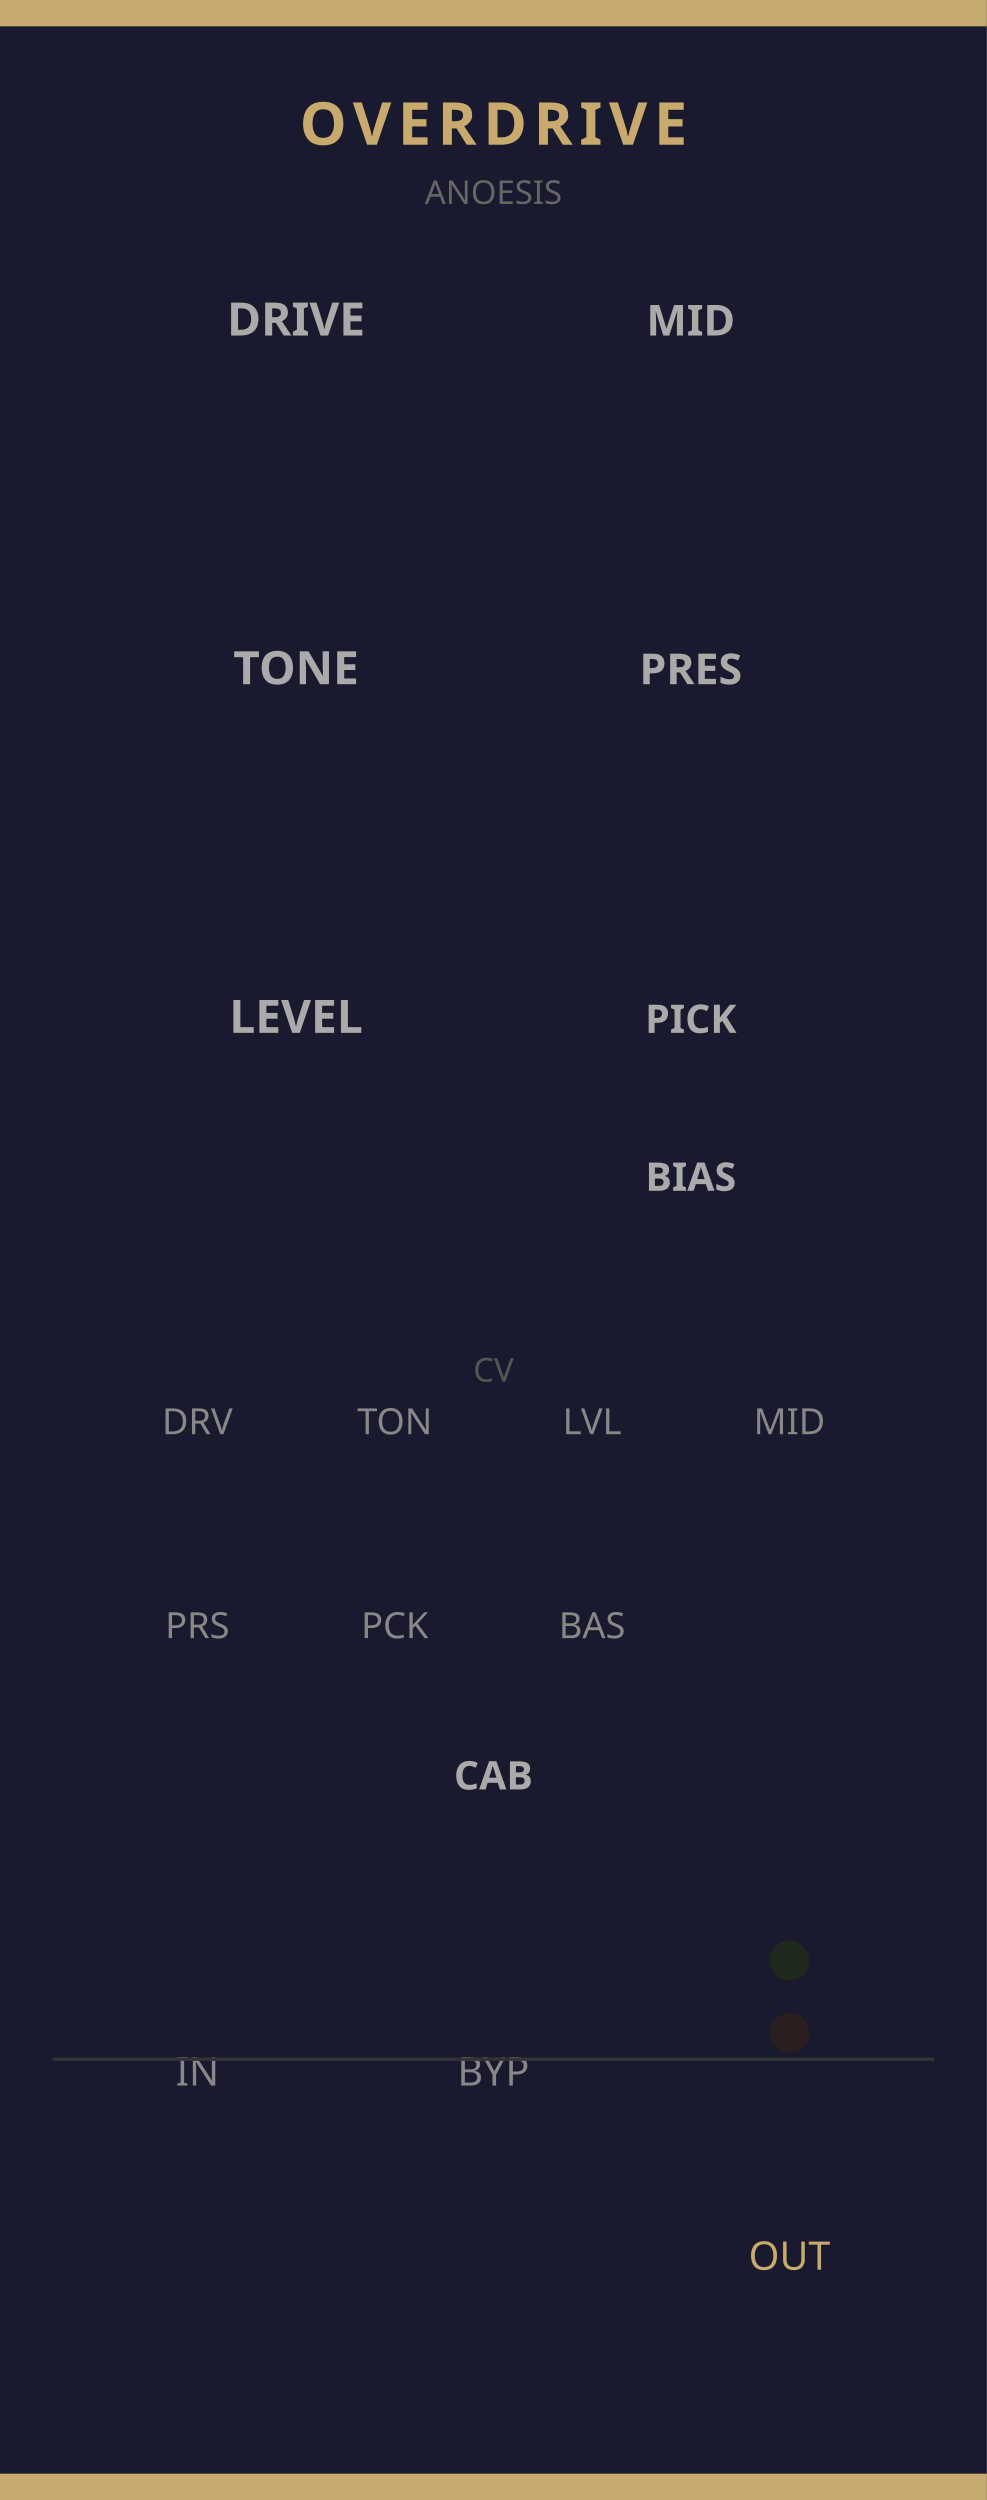
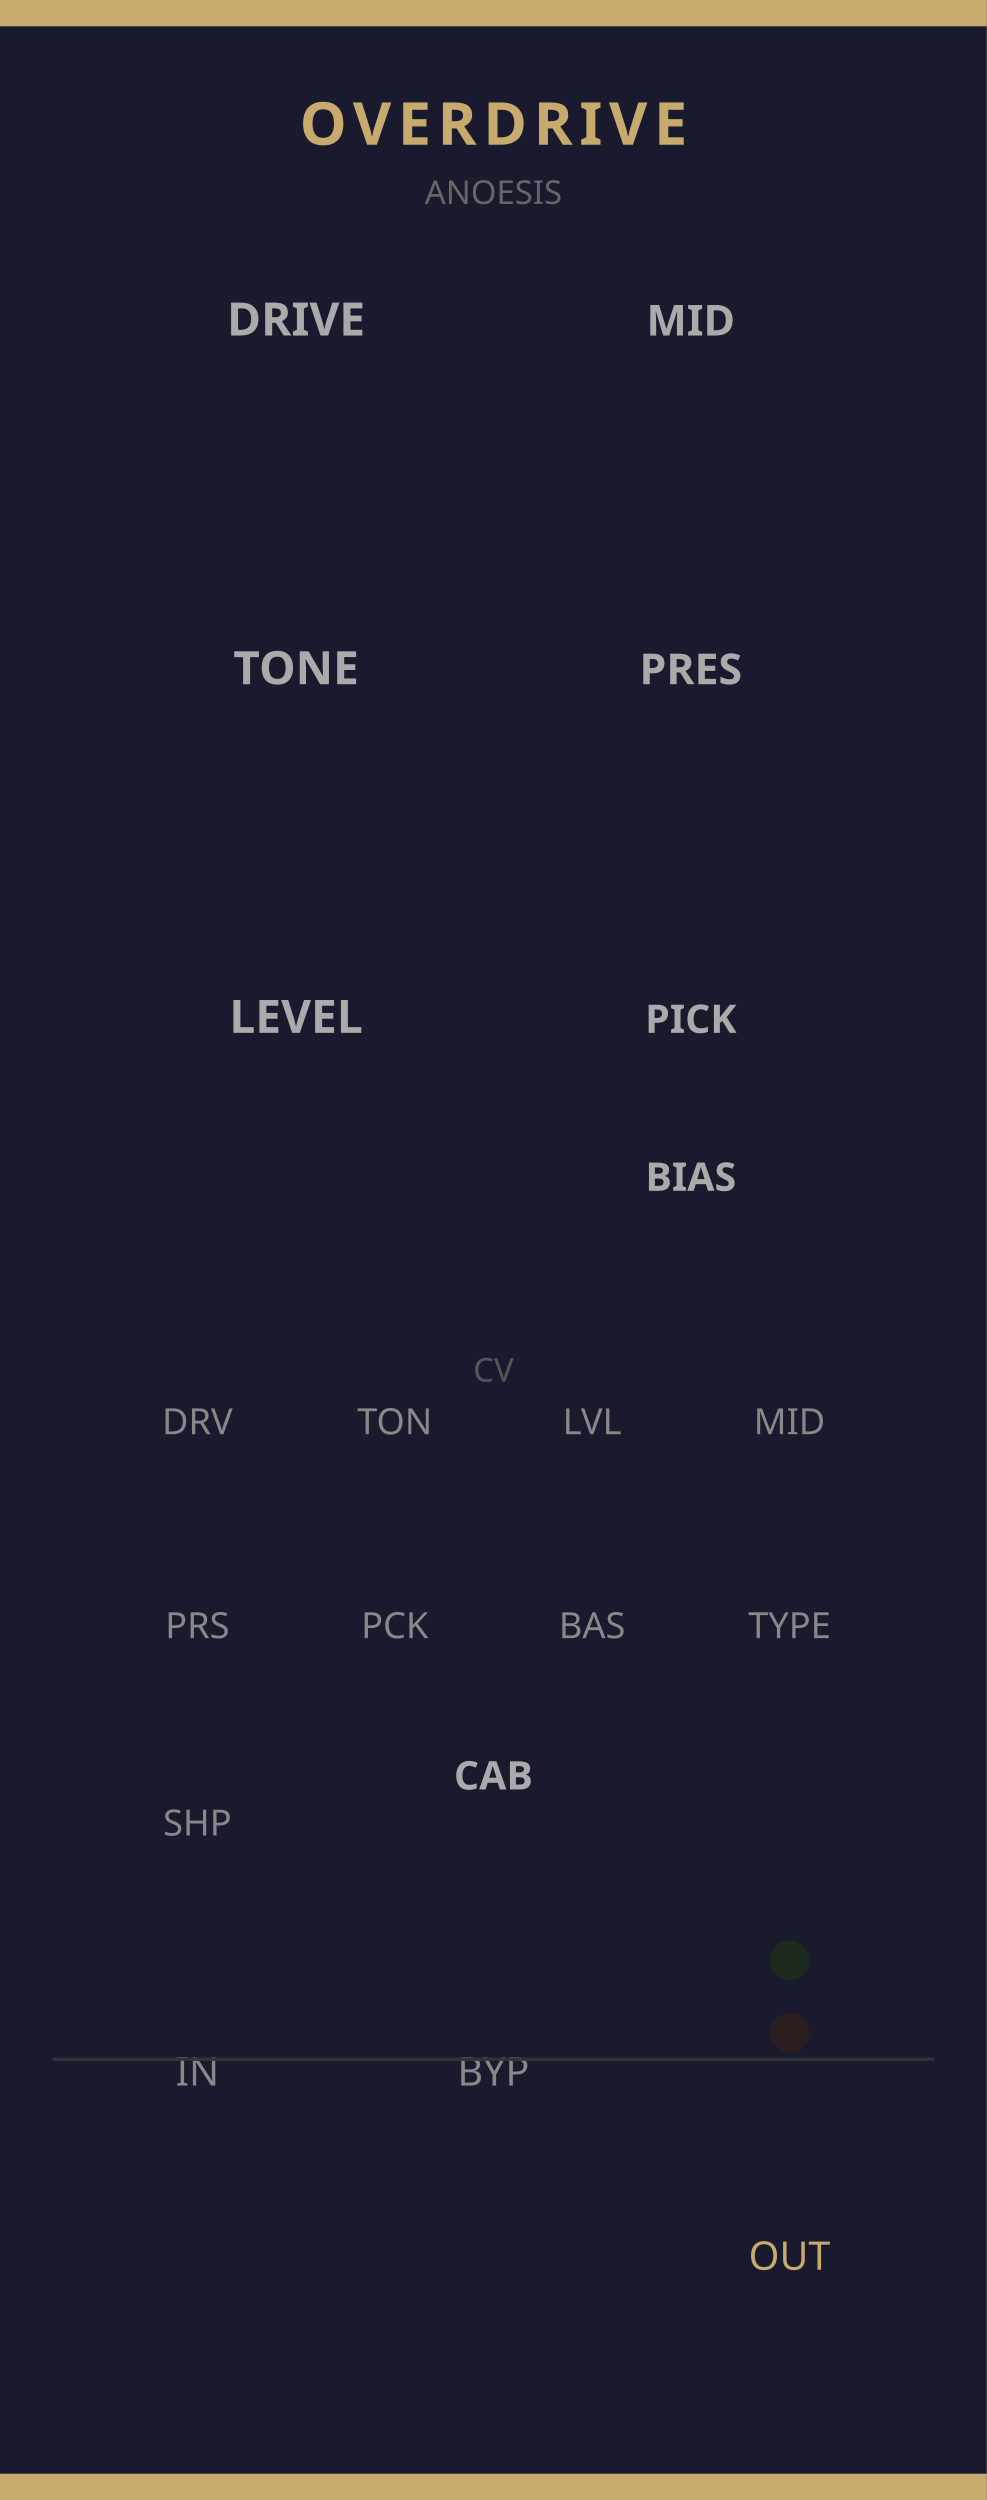
<svg xmlns="http://www.w3.org/2000/svg" viewBox="0 0 150 380" width="150" height="380">
  <rect width="150" height="380" fill="#1a1a2e" />
  <rect x="0" y="0" width="150" height="4" fill="#c8a96e" />
  <rect x="0" y="376" width="150" height="4" fill="#c8a96e" />
  <text x="75" y="22" text-anchor="middle" fill="#c8a96e" font-family="sans-serif" font-size="9" font-weight="bold" letter-spacing="1">OVERDRIVE</text>
  <text x="75" y="31" text-anchor="middle" fill="#666" font-family="sans-serif" font-size="5">ANOESIS</text>
  <text x="45" y="51" text-anchor="middle" fill="#aaa" font-family="sans-serif" font-size="7" font-weight="bold">DRIVE</text>
  <text x="45" y="104" text-anchor="middle" fill="#aaa" font-family="sans-serif" font-size="7" font-weight="bold">TONE</text>
  <text x="45" y="157" text-anchor="middle" fill="#aaa" font-family="sans-serif" font-size="7" font-weight="bold">LEVEL</text>
  <text x="105" y="51" text-anchor="middle" fill="#aaa" font-family="sans-serif" font-size="6.5" font-weight="bold">MID</text>
  <text x="105" y="104" text-anchor="middle" fill="#aaa" font-family="sans-serif" font-size="6.5" font-weight="bold">PRES</text>
  <text x="105" y="157" text-anchor="middle" fill="#aaa" font-family="sans-serif" font-size="6" font-weight="bold">PICK</text>
  <text x="105" y="181" text-anchor="middle" fill="#aaa" font-family="sans-serif" font-size="6" font-weight="bold">BIAS</text>
  <text x="75" y="210" text-anchor="middle" fill="#555" font-family="sans-serif" font-size="5">CV</text>
  <text x="30" y="218" text-anchor="middle" fill="#888" font-family="sans-serif" font-size="5.5">DRV</text>
  <text x="60" y="218" text-anchor="middle" fill="#888" font-family="sans-serif" font-size="5.5">TON</text>
  <text x="90" y="218" text-anchor="middle" fill="#888" font-family="sans-serif" font-size="5.5">LVL</text>
  <text x="120" y="218" text-anchor="middle" fill="#888" font-family="sans-serif" font-size="5.5">MID</text>
  <text x="30" y="249" text-anchor="middle" fill="#888" font-family="sans-serif" font-size="5.5">PRS</text>
  <text x="60" y="249" text-anchor="middle" fill="#888" font-family="sans-serif" font-size="5.5">PCK</text>
  <text x="90" y="249" text-anchor="middle" fill="#888" font-family="sans-serif" font-size="5.5">BAS</text>
+   <text x="120" y="249" text-anchor="middle" fill="#888" font-family="sans-serif" font-size="5.5">TYPE</text>
+   <text x="30" y="279" text-anchor="middle" fill="#888" font-family="sans-serif" font-size="5.5">SHP</text>
  <text x="75" y="272" text-anchor="middle" fill="#aaa" font-family="sans-serif" font-size="6" font-weight="bold">CAB</text>
  <circle cx="120" cy="298" r="3" fill="#1e2a1e" />
  <circle cx="120" cy="309" r="3" fill="#2a1e1e" />
  <text x="30" y="317" text-anchor="middle" fill="#888" font-family="sans-serif" font-size="6">IN</text>
  <text x="75" y="317" text-anchor="middle" fill="#888" font-family="sans-serif" font-size="6">BYP</text>
  <text x="120" y="345" text-anchor="middle" fill="#c8a96e" font-family="sans-serif" font-size="6">OUT</text>
  <line x1="8" y1="313" x2="142" y2="313" stroke="#333" stroke-width="0.5" />
</svg>
